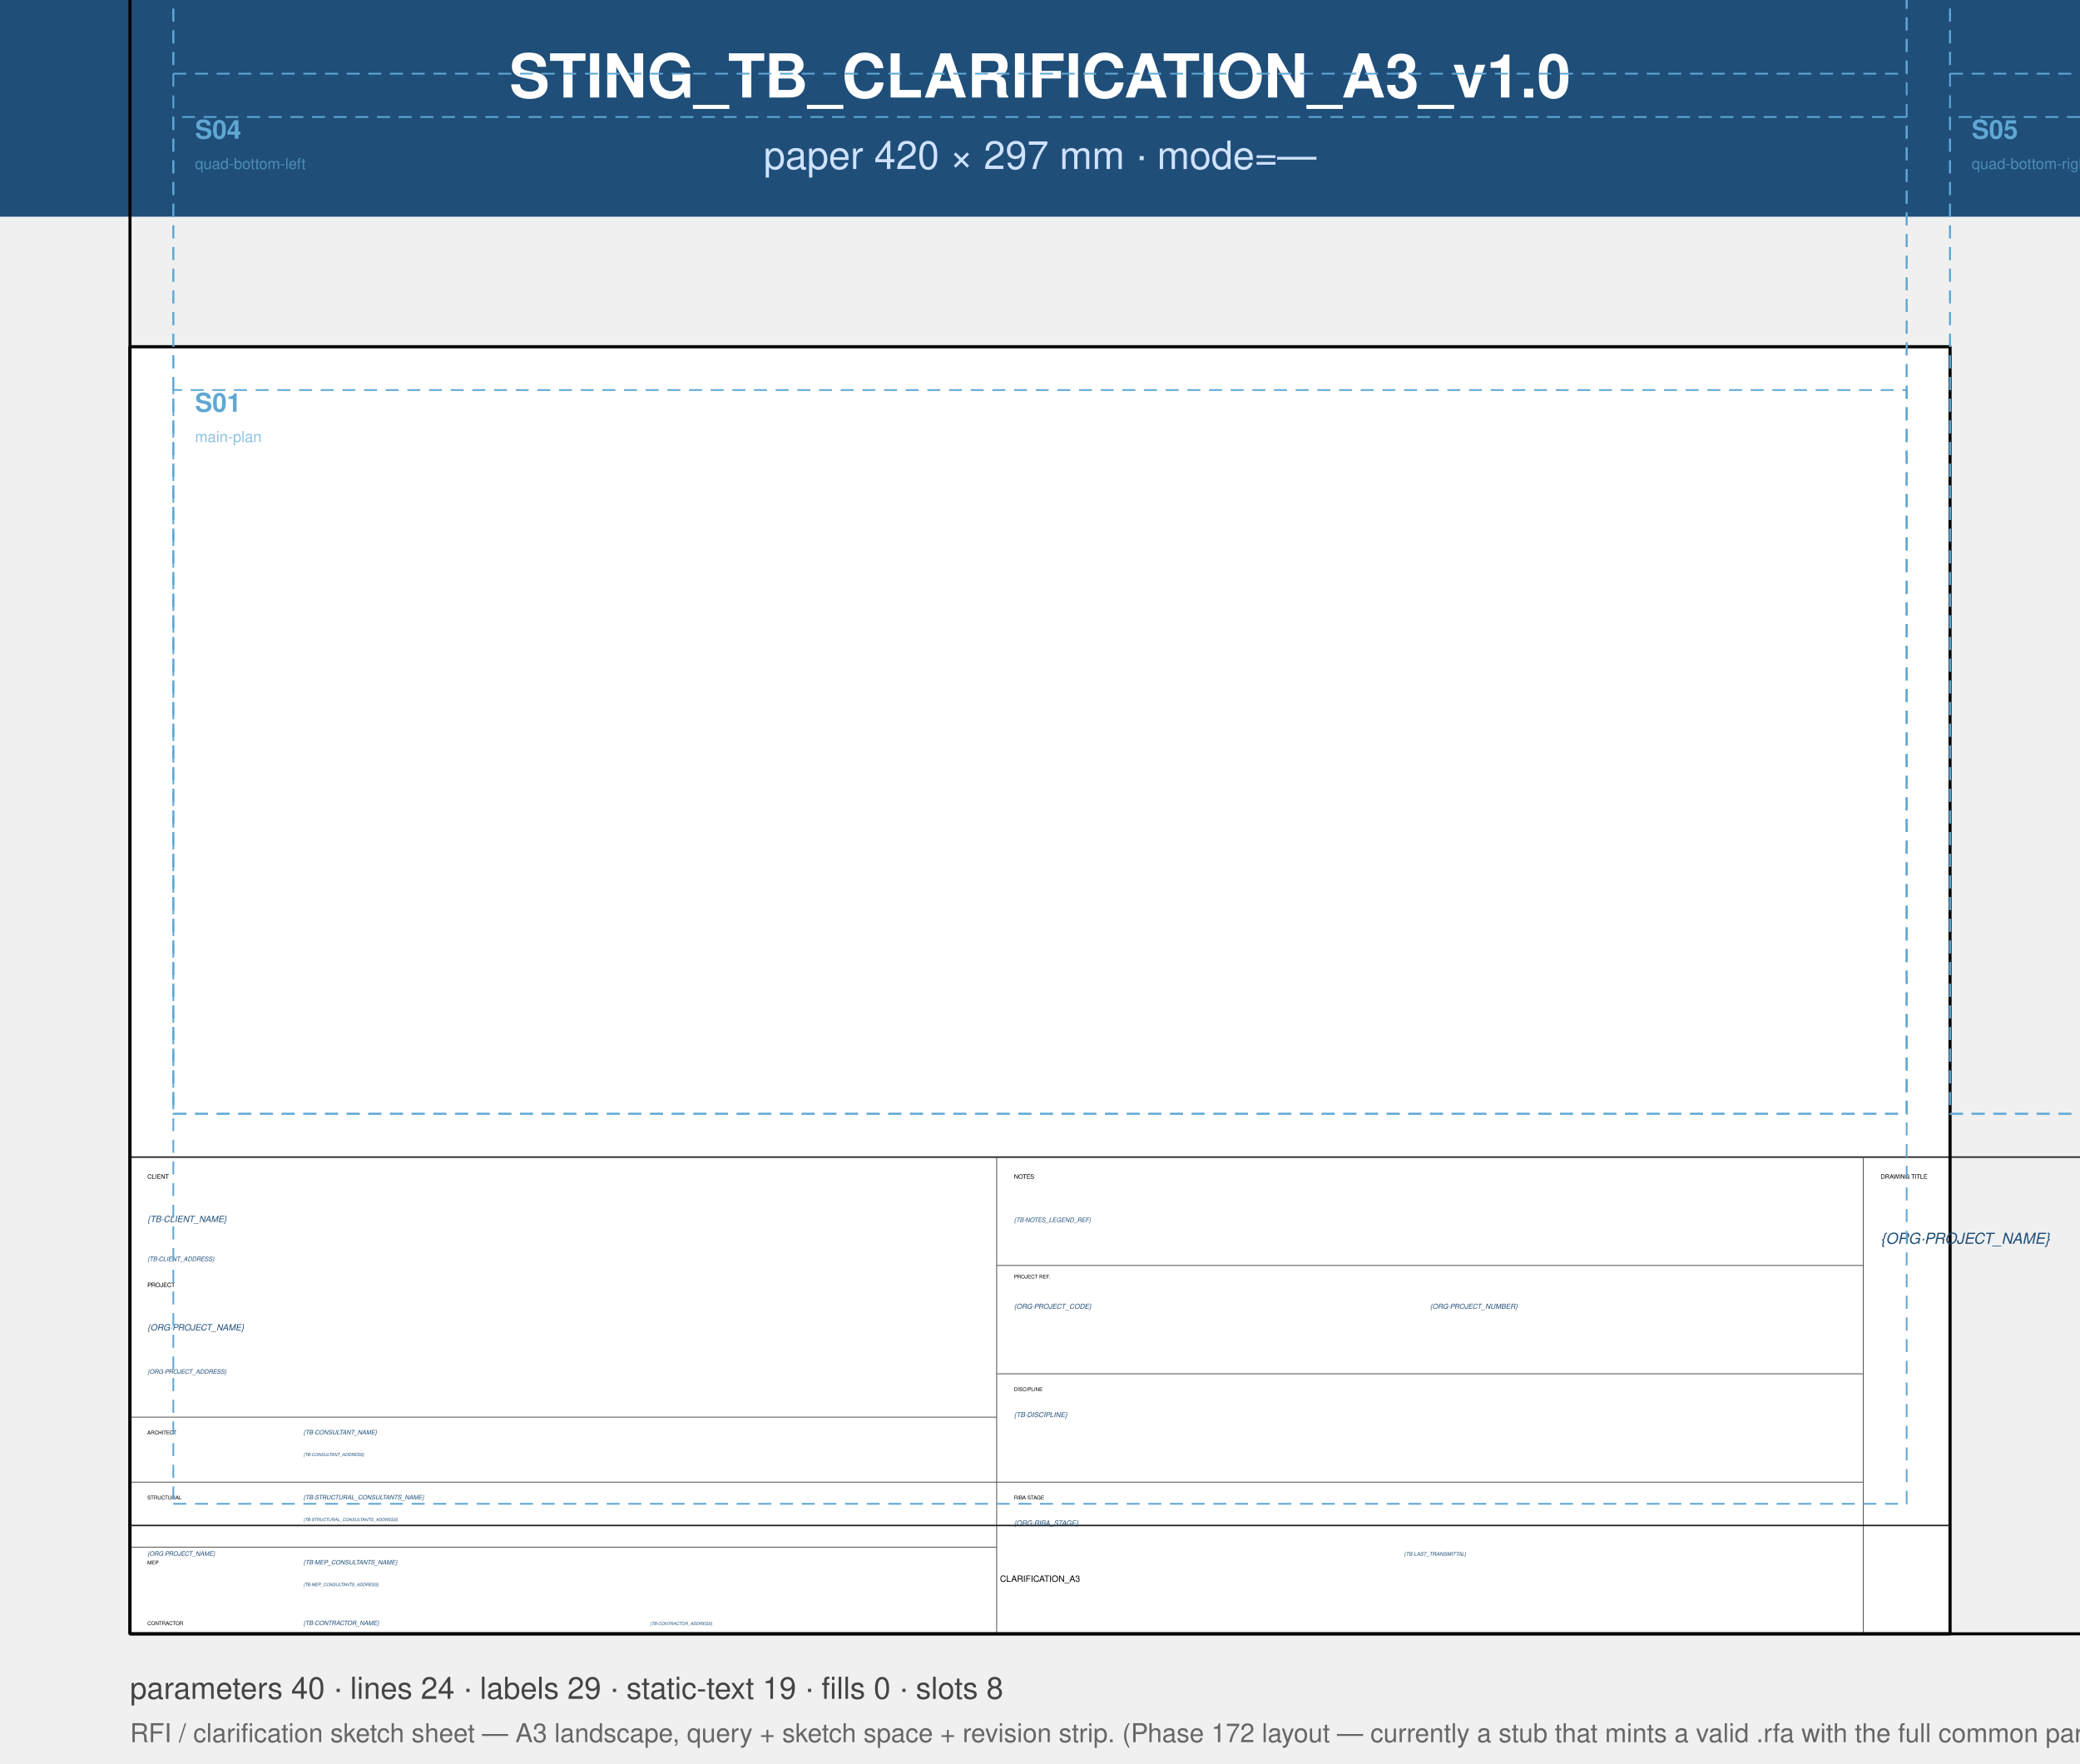
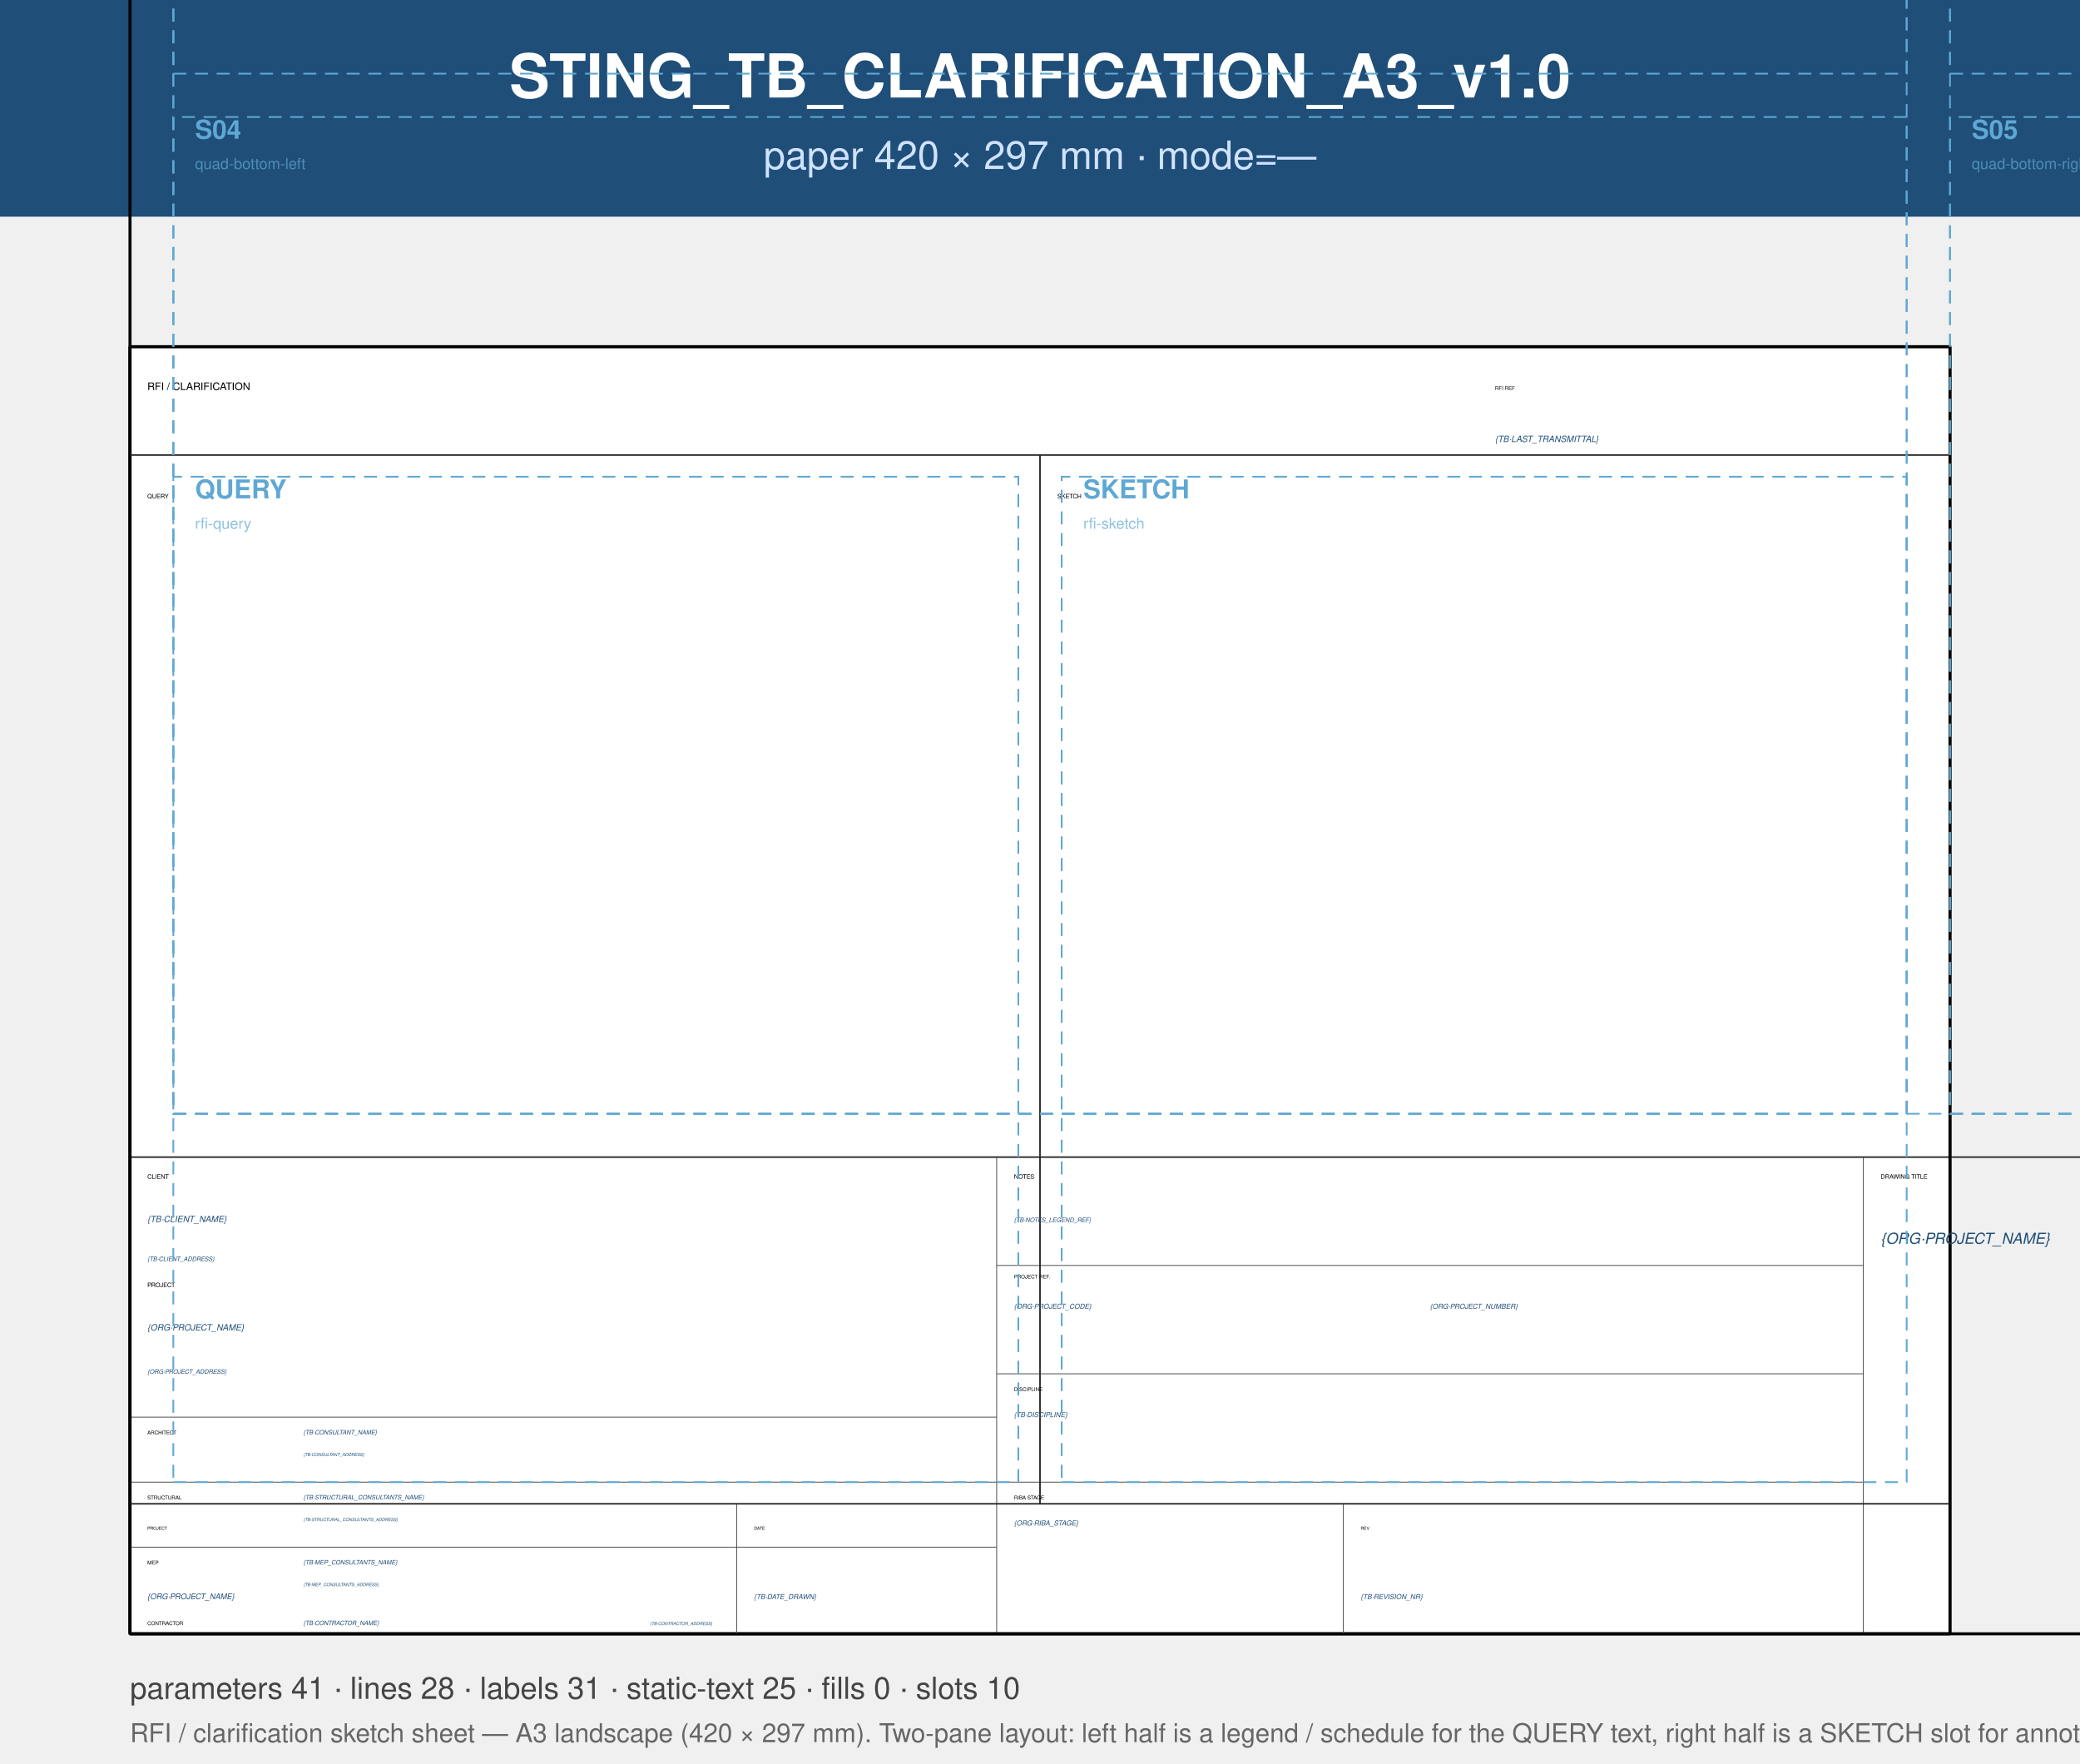
<svg xmlns="http://www.w3.org/2000/svg" viewBox="0 0 480 407" width="480mm" height="407mm" style="background:#fafafa;font-family:Helvetica,Arial,sans-serif;">
  <rect x="0" y="0" width="480" height="50" fill="#1F4E79" />
  <text x="240.0" y="22.5" text-anchor="middle" fill="#fff" font-size="14" font-weight="bold">STING_TB_CLARIFICATION_A3_v1.0</text>
  <text x="240.0" y="39.0" text-anchor="middle" fill="#cfe2ff" font-size="9">paper 420 × 297 mm   ·   mode=—</text>
  <g transform="translate(30,377) scale(1,-1)">
    <rect x="0" y="0" width="420" height="297" fill="#ffffff" stroke="#1a1a1a" stroke-width="0.6" />
    <line x1="0" y1="0" x2="841" y2="0" stroke="#000" stroke-width="0.7" />
    <line x1="841" y1="0" x2="841" y2="594" stroke="#000" stroke-width="0.7" />
    <line x1="841" y1="594" x2="0" y2="594" stroke="#000" stroke-width="0.7" />
    <line x1="0" y1="594" x2="0" y2="0" stroke="#000" stroke-width="0.7" />
    <line x1="0" y1="110" x2="841" y2="110" stroke="#222" stroke-width="0.35" />
    <line x1="200" y1="0" x2="200" y2="110" stroke="#444" stroke-width="0.18" />
    <line x1="400" y1="0" x2="400" y2="110" stroke="#444" stroke-width="0.18" />
    <line x1="620" y1="0" x2="620" y2="110" stroke="#444" stroke-width="0.18" />
    <line x1="820" y1="0" x2="820" y2="110" stroke="#444" stroke-width="0.18" />
    <line x1="0" y1="50" x2="200" y2="50" stroke="#444" stroke-width="0.18" />
    <line x1="0" y1="35" x2="200" y2="35" stroke="#444" stroke-width="0.18" />
    <line x1="0" y1="20" x2="200" y2="20" stroke="#444" stroke-width="0.18" />
    <line x1="200" y1="85" x2="400" y2="85" stroke="#444" stroke-width="0.18" />
    <line x1="200" y1="60" x2="400" y2="60" stroke="#444" stroke-width="0.18" />
    <line x1="200" y1="35" x2="400" y2="35" stroke="#444" stroke-width="0.18" />
    <line x1="620" y1="90" x2="820" y2="90" stroke="#444" stroke-width="0.18" />
    <line x1="620" y1="72" x2="820" y2="72" stroke="#444" stroke-width="0.18" />
    <line x1="680" y1="72" x2="680" y2="110" stroke="#444" stroke-width="0.18" />
    <line x1="750" y1="72" x2="750" y2="110" stroke="#444" stroke-width="0.18" />
    <line x1="0" y1="0" x2="420" y2="0" stroke="#000" stroke-width="0.7" />
    <line x1="420" y1="0" x2="420" y2="297" stroke="#000" stroke-width="0.7" />
    <line x1="420" y1="297" x2="0" y2="297" stroke="#000" stroke-width="0.7" />
    <line x1="0" y1="297" x2="0" y2="0" stroke="#000" stroke-width="0.7" />
-     <line x1="0" y1="25" x2="420" y2="25" stroke="#222" stroke-width="0.35" />
+     <line x1="0" y1="272" x2="420" y2="272" stroke="#222" stroke-width="0.35" />
+     <line x1="210.0" y1="30" x2="210.0" y2="272" stroke="#222" stroke-width="0.35" />
+     <line x1="0" y1="30" x2="420" y2="30" stroke="#222" stroke-width="0.35" />
+     <line x1="140.0" y1="0" x2="140.0" y2="30" stroke="#444" stroke-width="0.18" />
+     <line x1="280.0" y1="0" x2="280.0" y2="30" stroke="#444" stroke-width="0.18" />
    <g transform="translate(4,105) scale(1,-1)">
      <text x="0" y="0" font-size="1.4" text-anchor="start" fill="#000">CLIENT</text>
    </g>
    <g transform="translate(4,80) scale(1,-1)">
      <text x="0" y="0" font-size="1.4" text-anchor="start" fill="#000">PROJECT</text>
    </g>
    <g transform="translate(4,46) scale(1,-1)">
      <text x="0" y="0" font-size="1.2" text-anchor="start" fill="#000">ARCHITECT</text>
    </g>
    <g transform="translate(4,31) scale(1,-1)">
      <text x="0" y="0" font-size="1.2" text-anchor="start" fill="#000">STRUCTURAL</text>
    </g>
    <g transform="translate(4,16) scale(1,-1)">
      <text x="0" y="0" font-size="1.2" text-anchor="start" fill="#000">MEP</text>
    </g>
    <g transform="translate(4,2) scale(1,-1)">
      <text x="0" y="0" font-size="1.2" text-anchor="start" fill="#000">CONTRACTOR</text>
    </g>
    <g transform="translate(204,105) scale(1,-1)">
      <text x="0" y="0" font-size="1.4" text-anchor="start" fill="#000">NOTES</text>
    </g>
    <g transform="translate(404,105) scale(1,-1)">
      <text x="0" y="0" font-size="1.4" text-anchor="start" fill="#000">DRAWING TITLE</text>
    </g>
    <g transform="translate(204,82) scale(1,-1)">
      <text x="0" y="0" font-size="1.2" text-anchor="start" fill="#000">PROJECT REF.</text>
    </g>
    <g transform="translate(204,56) scale(1,-1)">
      <text x="0" y="0" font-size="1.2" text-anchor="start" fill="#000">DISCIPLINE</text>
    </g>
    <g transform="translate(204,31) scale(1,-1)">
      <text x="0" y="0" font-size="1.2" text-anchor="start" fill="#000">RIBA STAGE</text>
    </g>
    <g transform="translate(624,105) scale(1,-1)">
      <text x="0" y="0" font-size="1.2" text-anchor="start" fill="#000">DATE</text>
    </g>
    <g transform="translate(684,105) scale(1,-1)">
      <text x="0" y="0" font-size="1.2" text-anchor="start" fill="#000">PAPER</text>
    </g>
    <g transform="translate(754,105) scale(1,-1)">
      <text x="0" y="0" font-size="1.2" text-anchor="start" fill="#000">SCALE</text>
    </g>
    <g transform="translate(624,87) scale(1,-1)">
      <text x="0" y="0" font-size="1.2" text-anchor="start" fill="#000">DRAWN BY</text>
    </g>
    <g transform="translate(684,87) scale(1,-1)">
      <text x="0" y="0" font-size="1.2" text-anchor="start" fill="#000">CHECKED BY</text>
    </g>
    <g transform="translate(754,87) scale(1,-1)">
      <text x="0" y="0" font-size="1.2" text-anchor="start" fill="#000">APPROVED BY</text>
    </g>
    <g transform="translate(624,69) scale(1,-1)">
      <text x="0" y="0" font-size="1.0" text-anchor="start" fill="#000">DATES</text>
    </g>
-     <g transform="translate(210.0,12) scale(1,-1)">
-       <text x="0" y="0" font-size="2.0" text-anchor="middle" fill="#000">CLARIFICATION_A3</text>
+     <g transform="translate(4,287) scale(1,-1)">
+       <text x="0" y="0" font-size="2.4" text-anchor="start" fill="#000">RFI / CLARIFICATION</text>
+     </g>
+     <g transform="translate(315.0,287) scale(1,-1)">
+       <text x="0" y="0" font-size="1.2" text-anchor="start" fill="#000">RFI REF</text>
+     </g>
+     <g transform="translate(4,262) scale(1,-1)">
+       <text x="0" y="0" font-size="1.4" text-anchor="start" fill="#000">QUERY</text>
+     </g>
+     <g transform="translate(214.0,262) scale(1,-1)">
+       <text x="0" y="0" font-size="1.4" text-anchor="start" fill="#000">SKETCH</text>
+     </g>
+     <g transform="translate(4,24) scale(1,-1)">
+       <text x="0" y="0" font-size="1.0" text-anchor="start" fill="#000">PROJECT</text>
+     </g>
+     <g transform="translate(144.0,24) scale(1,-1)">
+       <text x="0" y="0" font-size="1.0" text-anchor="start" fill="#000">DATE</text>
+     </g>
+     <g transform="translate(284.0,24) scale(1,-1)">
+       <text x="0" y="0" font-size="1.0" text-anchor="start" fill="#000">REV</text>
    </g>
    <g transform="translate(4,95) scale(1,-1)">
      <text x="0" y="0" font-size="2.0" text-anchor="start" fill="#1F4E79" font-style="italic">{TB·CLIENT_NAME}</text>
    </g>
    <g transform="translate(4,86) scale(1,-1)">
      <text x="0" y="0" font-size="1.4" text-anchor="start" fill="#1F4E79" font-style="italic">{TB·CLIENT_ADDRESS}</text>
    </g>
    <g transform="translate(4,70) scale(1,-1)">
      <text x="0" y="0" font-size="2.0" text-anchor="start" fill="#1F4E79" font-style="italic">{ORG·PROJECT_NAME}</text>
    </g>
    <g transform="translate(4,60) scale(1,-1)">
      <text x="0" y="0" font-size="1.4" text-anchor="start" fill="#1F4E79" font-style="italic">{ORG·PROJECT_ADDRESS}</text>
    </g>
    <g transform="translate(40,46) scale(1,-1)">
      <text x="0" y="0" font-size="1.4" text-anchor="start" fill="#1F4E79" font-style="italic">{TB·CONSULTANT_NAME}</text>
    </g>
    <g transform="translate(40,41) scale(1,-1)">
      <text x="0" y="0" font-size="1.0" text-anchor="start" fill="#1F4E79" font-style="italic">{TB·CONSULTANT_ADDRESS}</text>
    </g>
    <g transform="translate(40,31) scale(1,-1)">
      <text x="0" y="0" font-size="1.4" text-anchor="start" fill="#1F4E79" font-style="italic">{TB·STRUCTURAL_CONSULTANTS_NAME}</text>
    </g>
    <g transform="translate(40,26) scale(1,-1)">
      <text x="0" y="0" font-size="1.0" text-anchor="start" fill="#1F4E79" font-style="italic">{TB·STRUCTURAL_CONSULTANTS_ADDRESS}</text>
    </g>
    <g transform="translate(40,16) scale(1,-1)">
      <text x="0" y="0" font-size="1.4" text-anchor="start" fill="#1F4E79" font-style="italic">{TB·MEP_CONSULTANTS_NAME}</text>
    </g>
    <g transform="translate(40,11) scale(1,-1)">
      <text x="0" y="0" font-size="1.0" text-anchor="start" fill="#1F4E79" font-style="italic">{TB·MEP_CONSULTANTS_ADDRESS}</text>
    </g>
    <g transform="translate(40,2) scale(1,-1)">
      <text x="0" y="0" font-size="1.4" text-anchor="start" fill="#1F4E79" font-style="italic">{TB·CONTRACTOR_NAME}</text>
    </g>
    <g transform="translate(120,2) scale(1,-1)">
      <text x="0" y="0" font-size="1.0" text-anchor="start" fill="#1F4E79" font-style="italic">{TB·CONTRACTOR_ADDRESS}</text>
    </g>
    <g transform="translate(204,75) scale(1,-1)">
      <text x="0" y="0" font-size="1.6" text-anchor="start" fill="#1F4E79" font-style="italic">{ORG·PROJECT_CODE}</text>
    </g>
    <g transform="translate(300,75) scale(1,-1)">
      <text x="0" y="0" font-size="1.6" text-anchor="start" fill="#1F4E79" font-style="italic">{ORG·PROJECT_NUMBER}</text>
    </g>
    <g transform="translate(204,50) scale(1,-1)">
      <text x="0" y="0" font-size="1.6" text-anchor="start" fill="#1F4E79" font-style="italic">{TB·DISCIPLINE}</text>
    </g>
    <g transform="translate(204,25) scale(1,-1)">
      <text x="0" y="0" font-size="1.6" text-anchor="start" fill="#1F4E79" font-style="italic">{ORG·RIBA_STAGE}</text>
    </g>
    <g transform="translate(204,95) scale(1,-1)">
      <text x="0" y="0" font-size="1.4" text-anchor="start" fill="#1F4E79" font-style="italic">{TB·NOTES_LEGEND_REF}</text>
    </g>
    <g transform="translate(404,90) scale(1,-1)">
      <text x="0" y="0" font-size="3.5" text-anchor="start" fill="#1F4E79" font-style="italic">{ORG·PROJECT_NAME}</text>
    </g>
    <g transform="translate(624,96) scale(1,-1)">
      <text x="0" y="0" font-size="1.4" text-anchor="start" fill="#1F4E79" font-style="italic">{TB·DATE_DRAWN}</text>
    </g>
    <g transform="translate(684,96) scale(1,-1)">
      <text x="0" y="0" font-size="1.4" text-anchor="start" fill="#1F4E79" font-style="italic">{TB·PAPER_SZ}</text>
    </g>
    <g transform="translate(754,96) scale(1,-1)">
      <text x="0" y="0" font-size="1.4" text-anchor="start" fill="#1F4E79" font-style="italic">{TB·SCALE_OVERRIDE}</text>
    </g>
    <g transform="translate(624,78) scale(1,-1)">
      <text x="0" y="0" font-size="1.4" text-anchor="start" fill="#1F4E79" font-style="italic">{TB·DRAWN_BY}</text>
    </g>
    <g transform="translate(684,78) scale(1,-1)">
      <text x="0" y="0" font-size="1.4" text-anchor="start" fill="#1F4E79" font-style="italic">{TB·CHECKED_BY}</text>
    </g>
    <g transform="translate(754,78) scale(1,-1)">
      <text x="0" y="0" font-size="1.4" text-anchor="start" fill="#1F4E79" font-style="italic">{TB·APVD_BY}</text>
    </g>
    <g transform="translate(624,64) scale(1,-1)">
      <text x="0" y="0" font-size="1.0" text-anchor="start" fill="#1F4E79" font-style="italic">{TB·DATE_DRAWN}</text>
    </g>
    <g transform="translate(684,64) scale(1,-1)">
      <text x="0" y="0" font-size="1.0" text-anchor="start" fill="#1F4E79" font-style="italic">{TB·DATE_CHECKED}</text>
    </g>
    <g transform="translate(754,64) scale(1,-1)">
      <text x="0" y="0" font-size="1.0" text-anchor="start" fill="#1F4E79" font-style="italic">{TB·DATE_APVD}</text>
    </g>
-     <g transform="translate(4,18) scale(1,-1)">
-       <text x="0" y="0" font-size="1.4" text-anchor="start" fill="#1F4E79" font-style="italic">{ORG·PROJECT_NAME}</text>
-     </g>
-     <g transform="translate(294.0,18) scale(1,-1)">
-       <text x="0" y="0" font-size="1.2" text-anchor="start" fill="#1F4E79" font-style="italic">{TB·LAST_TRANSMITTAL}</text>
-     </g>
-     <rect x="10" y="30" width="400" height="257" fill="none" stroke="#5fa8d3" stroke-width="0.4" stroke-dasharray="3,2" />
-     <g transform="translate(15,282) scale(1,-1)">
+     <g transform="translate(315.0,275) scale(1,-1)">
+       <text x="0" y="0" font-size="2.0" text-anchor="start" fill="#1F4E79" font-style="italic">{TB·LAST_TRANSMITTAL}</text>
+     </g>
+     <g transform="translate(4,8) scale(1,-1)">
+       <text x="0" y="0" font-size="1.8" text-anchor="start" fill="#1F4E79" font-style="italic">{ORG·PROJECT_NAME}</text>
+     </g>
+     <g transform="translate(144.0,8) scale(1,-1)">
+       <text x="0" y="0" font-size="1.6" text-anchor="start" fill="#1F4E79" font-style="italic">{TB·DATE_DRAWN}</text>
+     </g>
+     <g transform="translate(284.0,8) scale(1,-1)">
+       <text x="0" y="0" font-size="1.6" text-anchor="start" fill="#1F4E79" font-style="italic">{TB·REVISION_NR}</text>
+     </g>
+     <rect x="10" y="120" width="810" height="470" fill="none" stroke="#5fa8d3" stroke-width="0.4" stroke-dasharray="3,2" />
+     <g transform="translate(15,585) scale(1,-1)">
      <text x="0" y="0" font-size="6" font-weight="bold" fill="#5fa8d3">S01</text>
    </g>
-     <g transform="translate(15,275) scale(1,-1)">
+     <g transform="translate(15,578) scale(1,-1)">
      <text x="0" y="0" font-size="3.5" fill="#5fa8d3" opacity="0.7">main-plan</text>
    </g>
    <rect x="10" y="120" width="400" height="470" fill="none" stroke="#5fa8d3" stroke-width="0.4" stroke-dasharray="3,2" />
    <g transform="translate(15,585) scale(1,-1)">
      <text x="0" y="0" font-size="6" font-weight="bold" fill="#5fa8d3">S02</text>
    </g>
    <g transform="translate(15,578) scale(1,-1)">
      <text x="0" y="0" font-size="3.5" fill="#5fa8d3" opacity="0.7">main-plan-half-left</text>
    </g>
    <rect x="420" y="120" width="400" height="470" fill="none" stroke="#5fa8d3" stroke-width="0.4" stroke-dasharray="3,2" />
    <g transform="translate(425,585) scale(1,-1)">
      <text x="0" y="0" font-size="6" font-weight="bold" fill="#5fa8d3">S03</text>
    </g>
    <g transform="translate(425,578) scale(1,-1)">
      <text x="0" y="0" font-size="3.5" fill="#5fa8d3" opacity="0.7">main-plan-half-right</text>
    </g>
    <rect x="10" y="120" width="400" height="230" fill="none" stroke="#5fa8d3" stroke-width="0.4" stroke-dasharray="3,2" />
    <g transform="translate(15,345) scale(1,-1)">
      <text x="0" y="0" font-size="6" font-weight="bold" fill="#5fa8d3">S04</text>
    </g>
    <g transform="translate(15,338) scale(1,-1)">
      <text x="0" y="0" font-size="3.5" fill="#5fa8d3" opacity="0.7">quad-bottom-left</text>
    </g>
    <rect x="420" y="120" width="400" height="230" fill="none" stroke="#5fa8d3" stroke-width="0.4" stroke-dasharray="3,2" />
    <g transform="translate(425,345) scale(1,-1)">
      <text x="0" y="0" font-size="6" font-weight="bold" fill="#5fa8d3">S05</text>
    </g>
    <g transform="translate(425,338) scale(1,-1)">
      <text x="0" y="0" font-size="3.5" fill="#5fa8d3" opacity="0.7">quad-bottom-right</text>
    </g>
    <rect x="10" y="360" width="400" height="230" fill="none" stroke="#5fa8d3" stroke-width="0.4" stroke-dasharray="3,2" />
    <g transform="translate(15,585) scale(1,-1)">
      <text x="0" y="0" font-size="6" font-weight="bold" fill="#5fa8d3">S06</text>
    </g>
    <g transform="translate(15,578) scale(1,-1)">
      <text x="0" y="0" font-size="3.5" fill="#5fa8d3" opacity="0.7">quad-top-left</text>
    </g>
    <rect x="420" y="360" width="400" height="230" fill="none" stroke="#5fa8d3" stroke-width="0.4" stroke-dasharray="3,2" />
    <g transform="translate(425,585) scale(1,-1)">
      <text x="0" y="0" font-size="6" font-weight="bold" fill="#5fa8d3">S07</text>
    </g>
    <g transform="translate(425,578) scale(1,-1)">
      <text x="0" y="0" font-size="3.5" fill="#5fa8d3" opacity="0.7">quad-top-right</text>
    </g>
    <rect x="690" y="130" width="120" height="100" fill="none" stroke="#5fa8d3" stroke-width="0.4" stroke-dasharray="3,2" />
    <g transform="translate(695,225) scale(1,-1)">
      <text x="0" y="0" font-size="6" font-weight="bold" fill="#5fa8d3">KP</text>
    </g>
    <g transform="translate(695,218) scale(1,-1)">
      <text x="0" y="0" font-size="3.5" fill="#5fa8d3" opacity="0.7">key-plan</text>
    </g>
+     <rect x="10" y="35" width="195.0" height="232" fill="none" stroke="#5fa8d3" stroke-width="0.4" stroke-dasharray="3,2" />
+     <g transform="translate(15,262) scale(1,-1)">
+       <text x="0" y="0" font-size="6" font-weight="bold" fill="#5fa8d3">QUERY</text>
+     </g>
+     <g transform="translate(15,255) scale(1,-1)">
+       <text x="0" y="0" font-size="3.5" fill="#5fa8d3" opacity="0.7">rfi-query</text>
+     </g>
+     <rect x="215.0" y="35" width="195.0" height="232" fill="none" stroke="#5fa8d3" stroke-width="0.4" stroke-dasharray="3,2" />
+     <g transform="translate(220.0,262) scale(1,-1)">
+       <text x="0" y="0" font-size="6" font-weight="bold" fill="#5fa8d3">SKETCH</text>
+     </g>
+     <g transform="translate(220.0,255) scale(1,-1)">
+       <text x="0" y="0" font-size="3.5" fill="#5fa8d3" opacity="0.7">rfi-sketch</text>
+     </g>
  </g>
-   <text x="30" y="392.0" font-size="7" fill="#444">parameters 40  ·  lines 24  ·  labels 29  ·  static-text 19  ·  fills 0  ·  slots 8</text>
-   <text x="30" y="402.0" font-size="6" fill="#666">RFI / clarification sketch sheet — A3 landscape, query + sketch space + revision strip. (Phase 172 layout — currently a stub that mints a valid .rfa with the full common parameter universe bound; layo…</text>
+   <text x="30" y="392.0" font-size="7" fill="#444">parameters 41  ·  lines 28  ·  labels 31  ·  static-text 25  ·  fills 0  ·  slots 10</text>
+   <text x="30" y="402.0" font-size="6" fill="#666">RFI / clarification sketch sheet — A3 landscape (420 × 297 mm). Two-pane layout: left half is a legend / schedule for the QUERY text, right half is a SKETCH slot for annotated plan or detail. 25 mm he…</text>
</svg>
